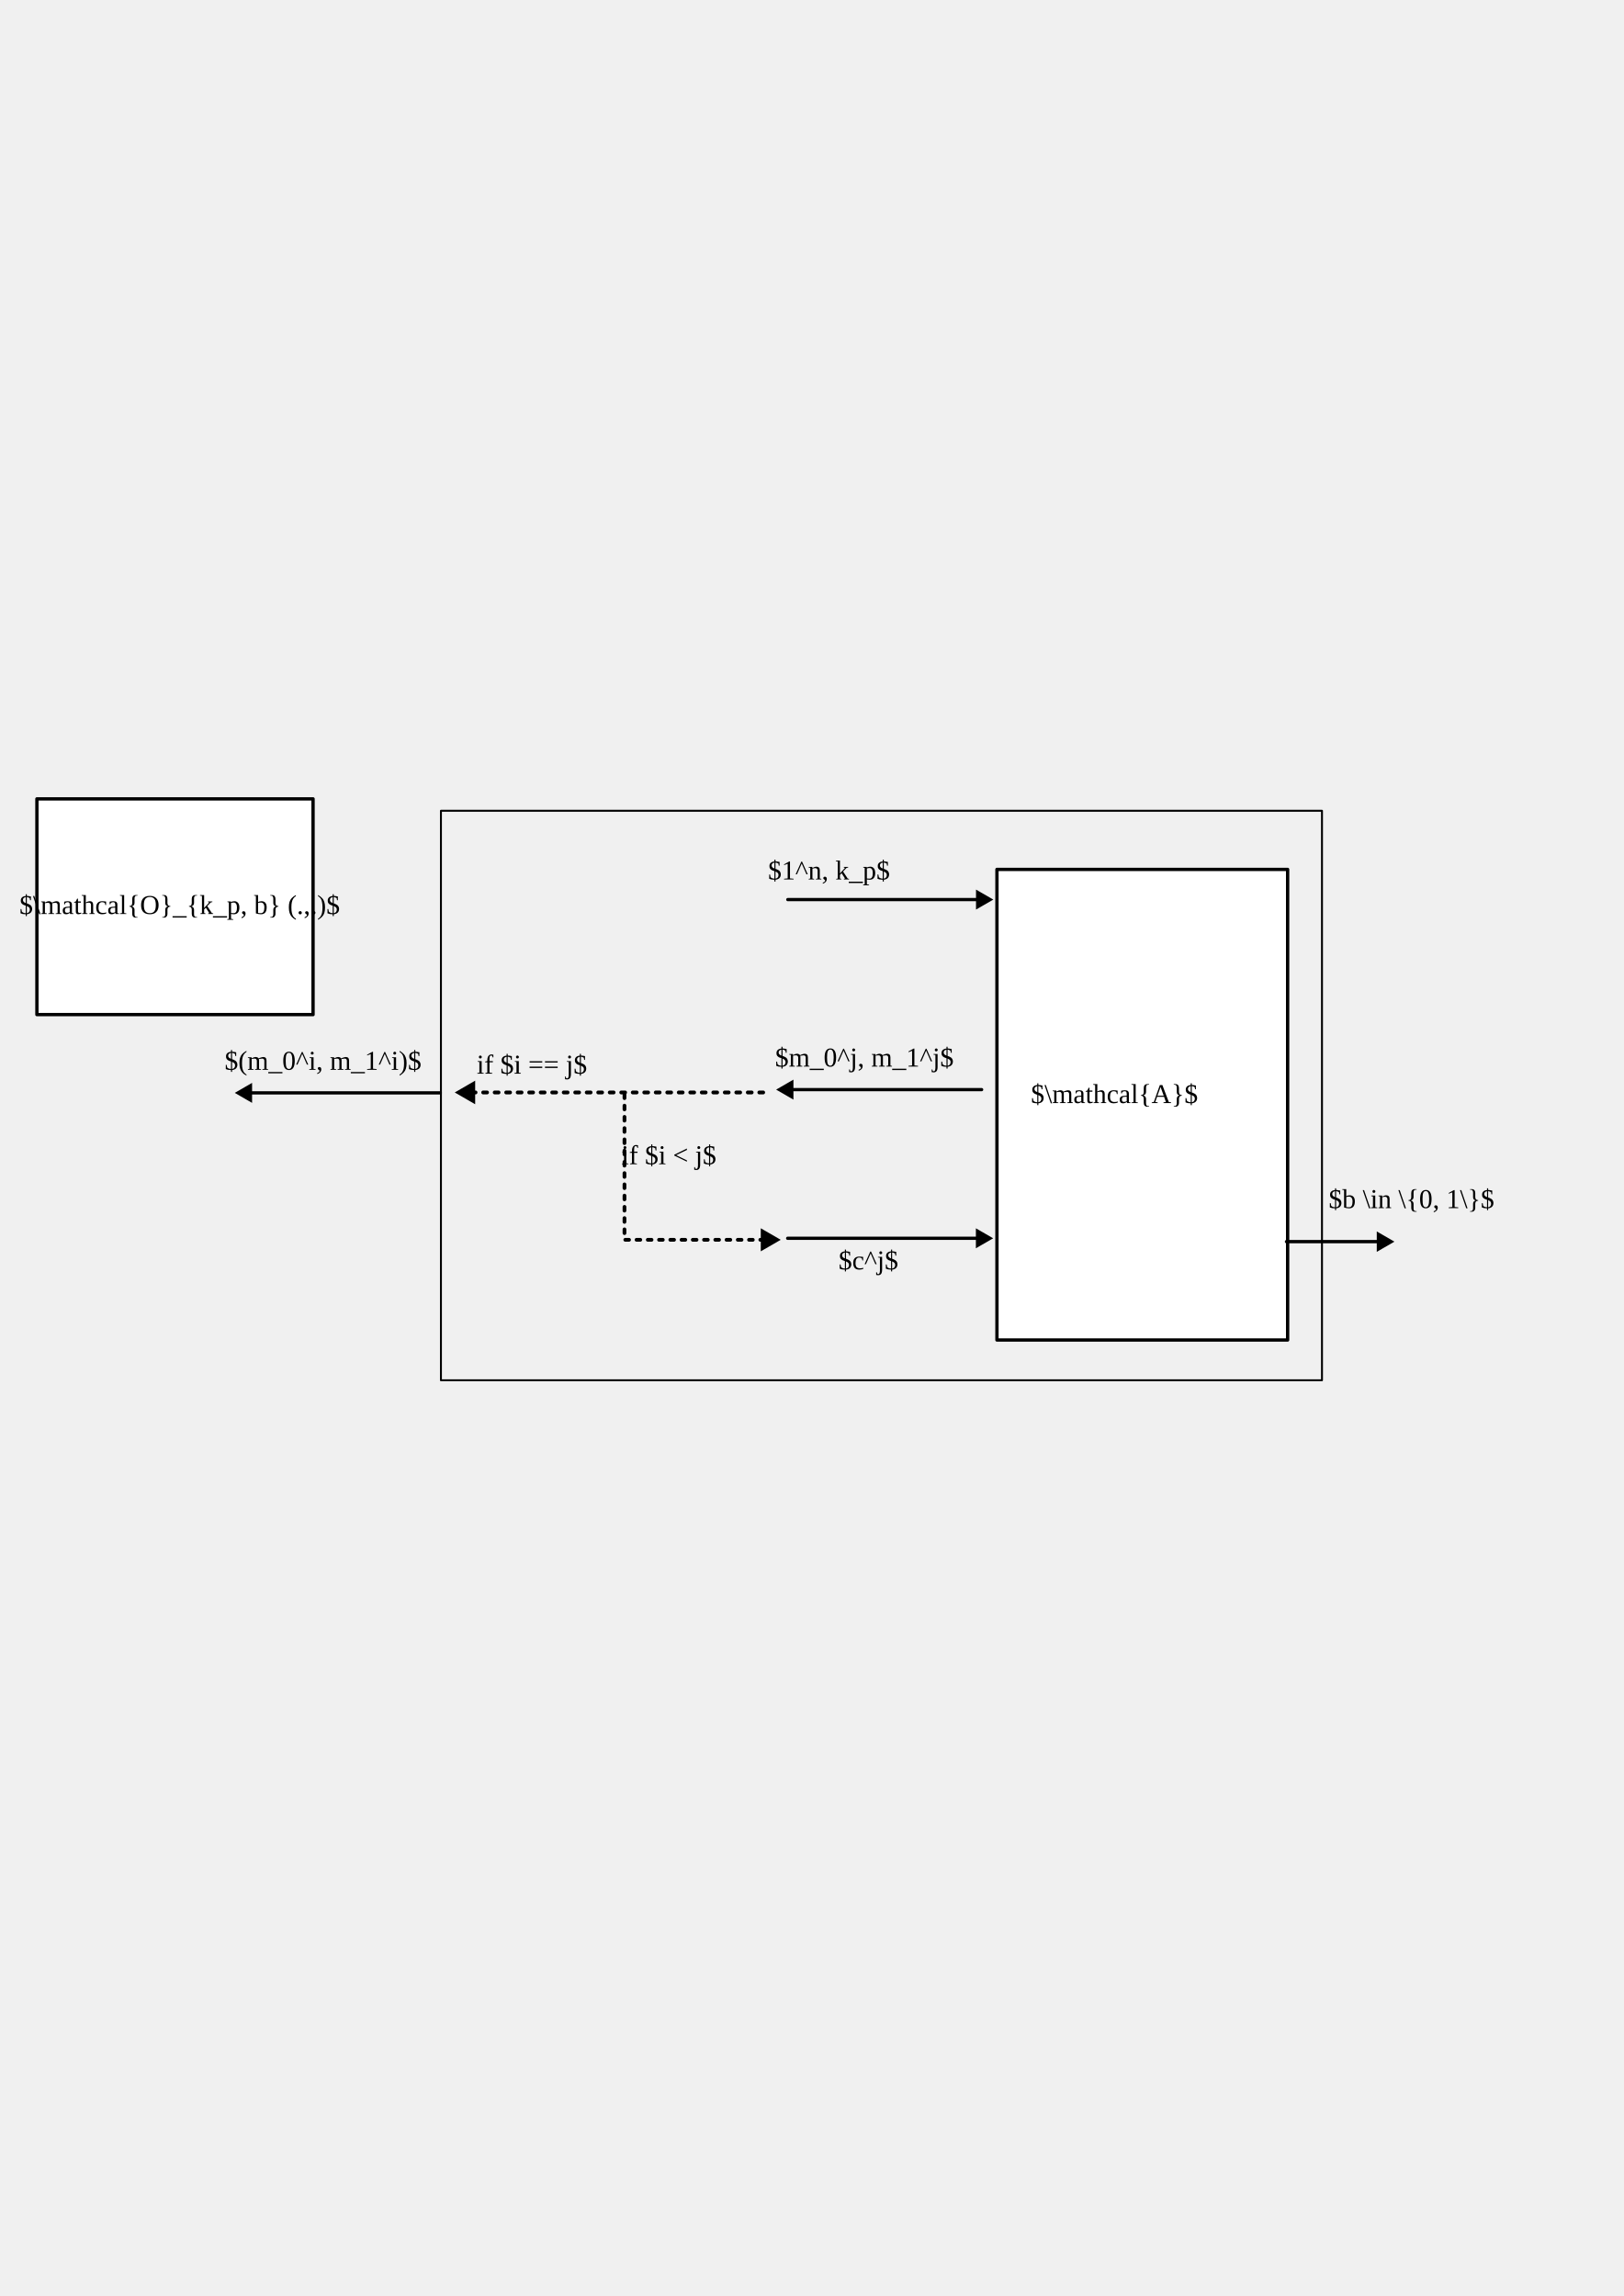
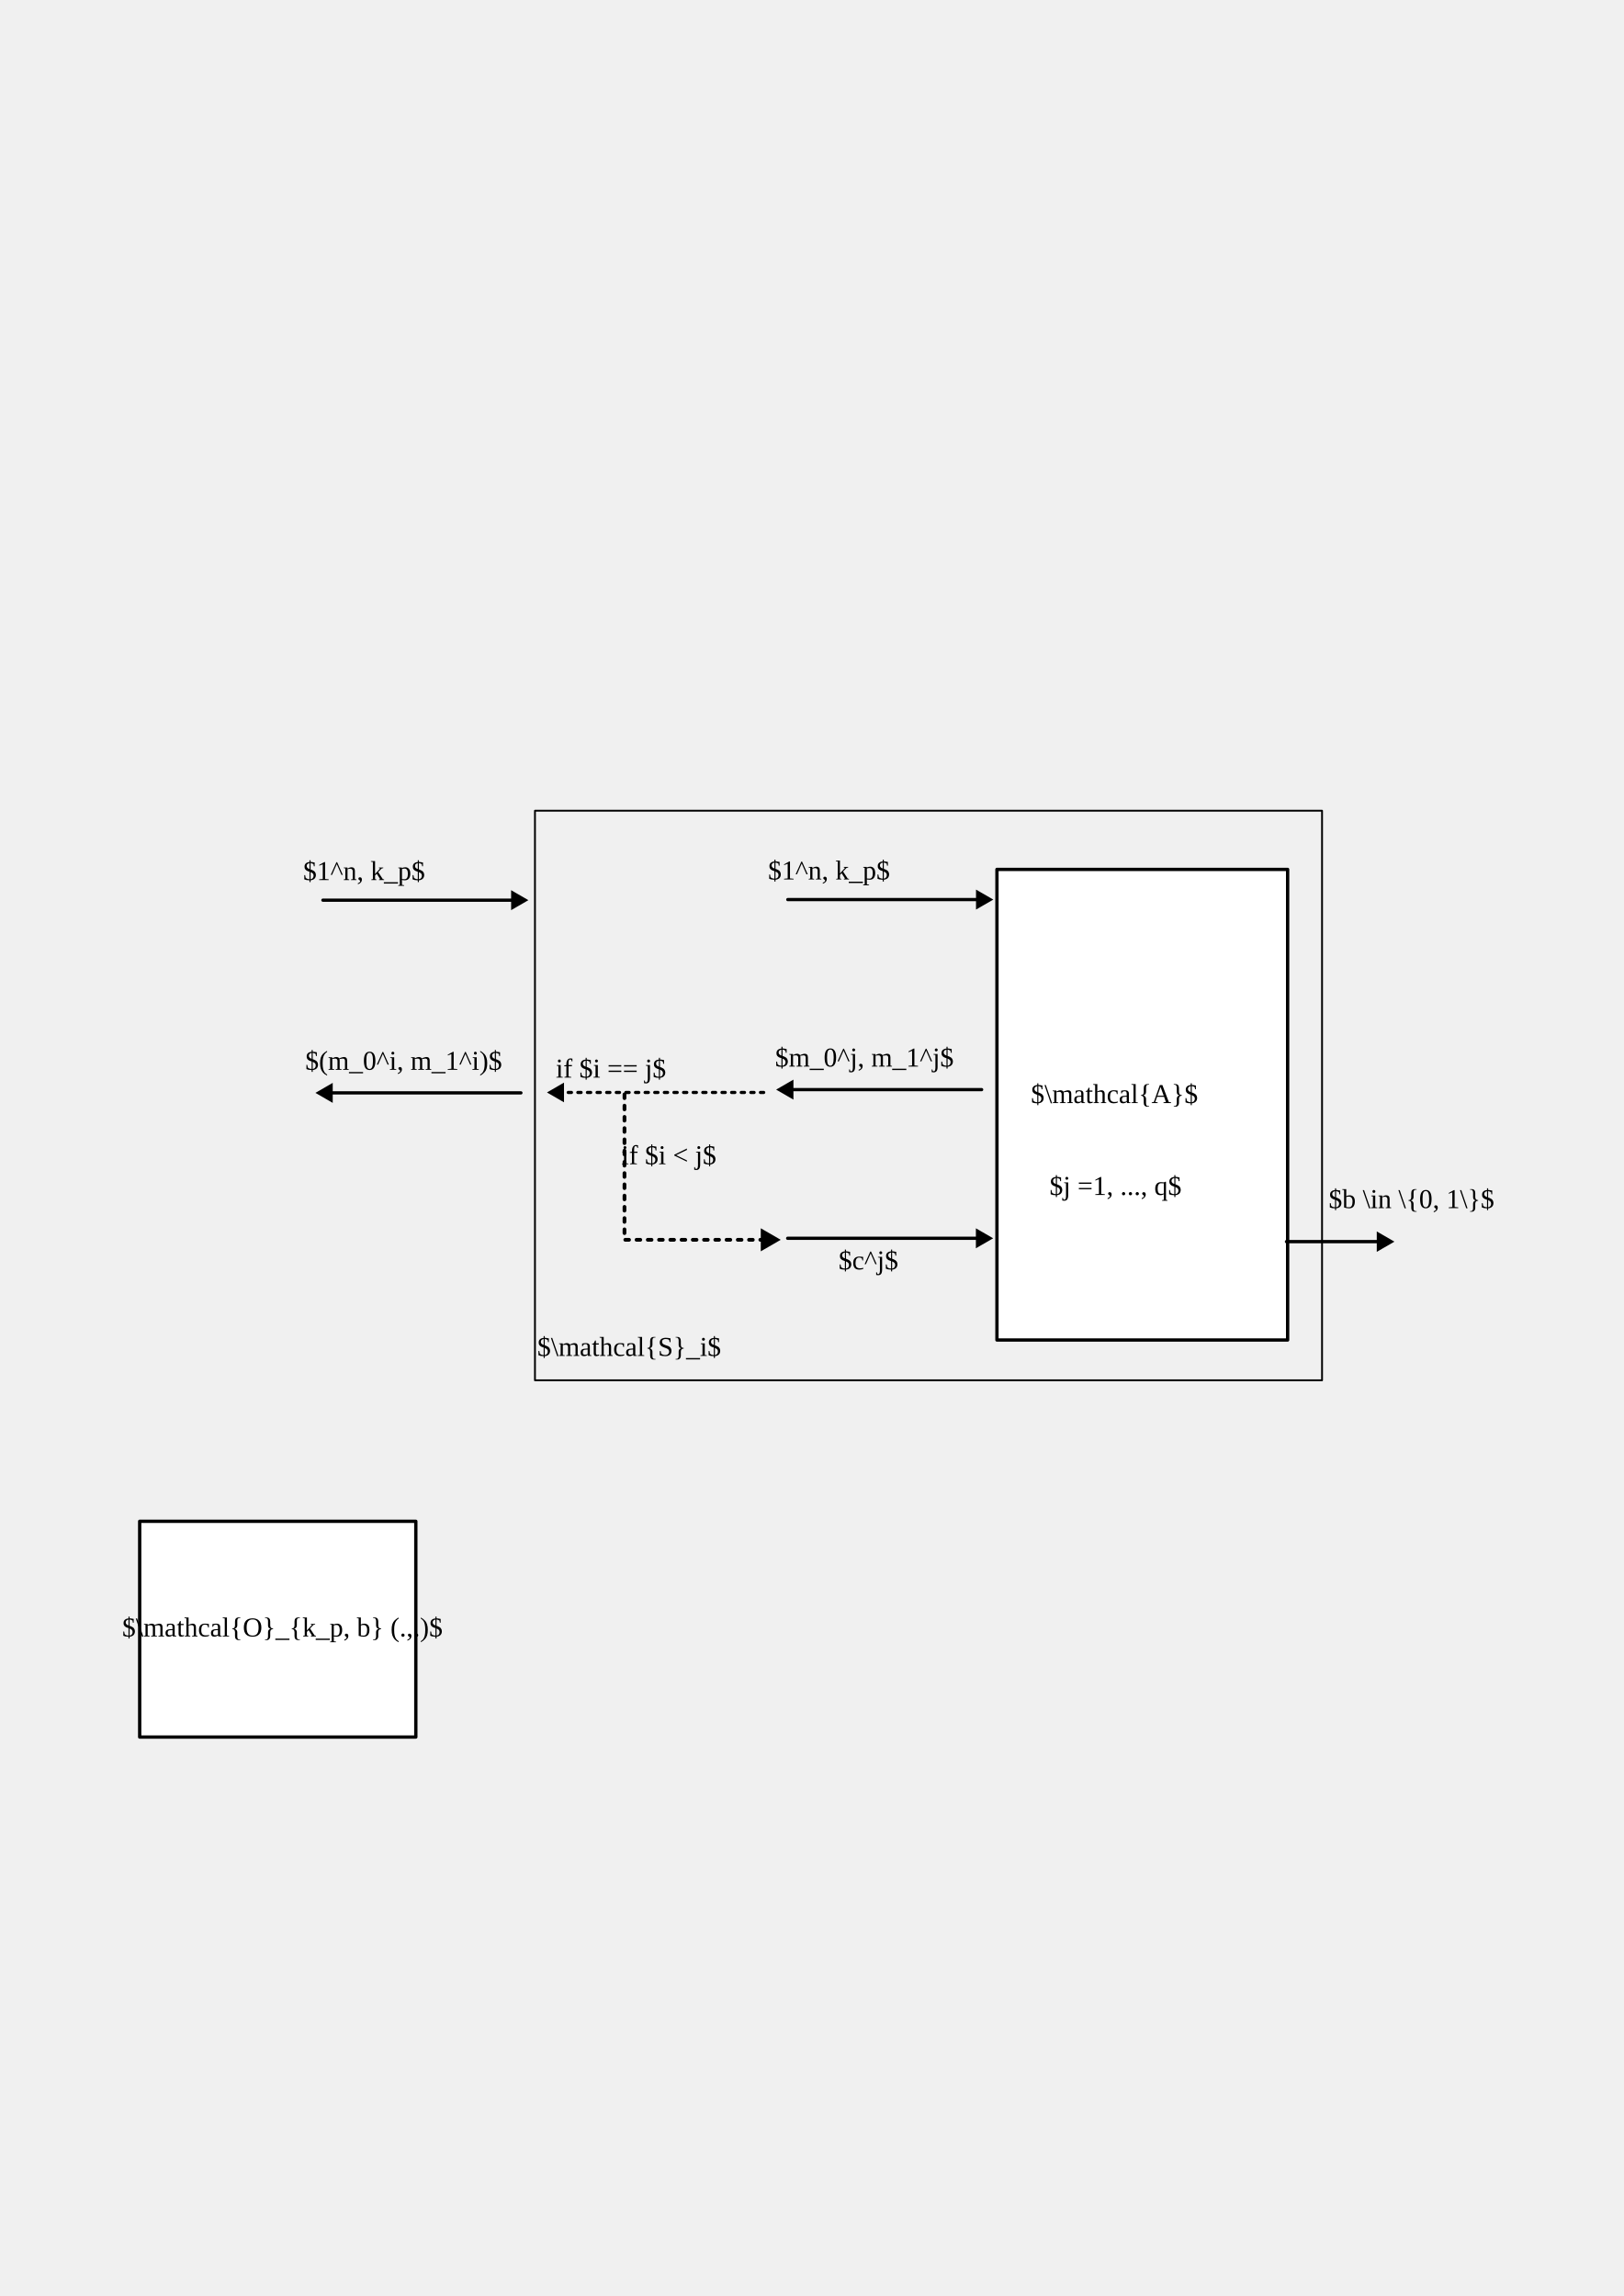
<svg xmlns="http://www.w3.org/2000/svg" width="210mm" height="297mm" viewBox="0 0 210 297" version="1.1" id="svg5">
  <defs id="defs2">
    <marker style="overflow:visible" id="marker3614" refX="0" refY="0" orient="auto-start-reverse" markerWidth="5.324" markerHeight="6.155" viewBox="0 0 5.324 6.155" preserveAspectRatio="xMidYMid">
      <path transform="scale(0.5)" style="fill:context-stroke;fill-rule:evenodd;stroke:context-stroke;stroke-width:1pt" d="M 5.77,0 -2.88,5 V -5 Z" id="path3612" />
    </marker>
    <marker style="overflow:visible" id="marker1580" refX="0" refY="0" orient="auto-start-reverse" markerWidth="5.324" markerHeight="6.155" viewBox="0 0 5.324 6.155" preserveAspectRatio="xMidYMid">
      <path transform="scale(0.5)" style="fill:context-stroke;fill-rule:evenodd;stroke:context-stroke;stroke-width:1pt" d="M 5.77,0 -2.88,5 V -5 Z" id="path1578" />
    </marker>
    <marker style="overflow:visible" id="marker1563" refX="0" refY="0" orient="auto-start-reverse" markerWidth="5.324" markerHeight="6.155" viewBox="0 0 5.324 6.155" preserveAspectRatio="xMidYMid">
      <path transform="scale(0.5)" style="fill:context-stroke;fill-rule:evenodd;stroke:context-stroke;stroke-width:1pt" d="M 5.77,0 -2.88,5 V -5 Z" id="path1561" />
    </marker>
    <marker style="overflow:visible" id="marker1345" refX="0" refY="0" orient="auto-start-reverse" markerWidth="5.324" markerHeight="6.155" viewBox="0 0 5.324 6.155" preserveAspectRatio="xMidYMid">
      <path transform="scale(0.5)" style="fill:context-stroke;fill-rule:evenodd;stroke:context-stroke;stroke-width:1pt" d="M 5.77,0 -2.88,5 V -5 Z" id="path1343" />
    </marker>
    <marker style="overflow:visible" id="TriangleStart" refX="0" refY="0" orient="auto-start-reverse" markerWidth="5.324" markerHeight="6.155" viewBox="0 0 5.324 6.155" preserveAspectRatio="xMidYMid">
      <path transform="scale(0.5)" style="fill:context-stroke;fill-rule:evenodd;stroke:context-stroke;stroke-width:1pt" d="M 5.77,0 -2.88,5 V -5 Z" id="path135" />
    </marker>
    <marker style="overflow:visible" id="marker1345-6" refX="0" refY="0" orient="auto-start-reverse" markerWidth="5.324" markerHeight="6.155" viewBox="0 0 5.324 6.155" preserveAspectRatio="xMidYMid">
      <path transform="scale(0.5)" style="fill:context-stroke;fill-rule:evenodd;stroke:context-stroke;stroke-width:1pt" d="M 5.77,0 -2.88,5 V -5 Z" id="path1343-9" />
    </marker>
    <marker style="overflow:visible" id="marker1563-9" refX="0" refY="0" orient="auto-start-reverse" markerWidth="5.324" markerHeight="6.155" viewBox="0 0 5.324 6.155" preserveAspectRatio="xMidYMid">
      <path transform="scale(0.5)" style="fill:context-stroke;fill-rule:evenodd;stroke:context-stroke;stroke-width:1pt" d="M 5.77,0 -2.88,5 V -5 Z" id="path1561-1" />
    </marker>
+     <marker style="overflow:visible" id="marker1345-60" refX="0" refY="0" orient="auto-start-reverse" markerWidth="5.324" markerHeight="6.155" viewBox="0 0 5.324 6.155" preserveAspectRatio="xMidYMid">
+       <path transform="scale(0.5)" style="fill:context-stroke;fill-rule:evenodd;stroke:context-stroke;stroke-width:1pt" d="M 5.77,0 -2.88,5 V -5 Z" id="path1343-5" />
+     </marker>
  </defs>
  <g id="layer1">
    <g id="g380" style="display:inline">
      <rect style="fill:#ffffff;stroke:#000000;stroke-width:0.429;stroke-linecap:round;stroke-linejoin:round" id="rect448" width="37.595" height="60.875" x="128.939" y="112.462" />
      <text xml:space="preserve" style="font-size:3.528px;font-family:'Times New Roman';-inkscape-font-specification:'Times New Roman, ';text-align:center;text-anchor:middle;fill:#000000;stroke-width:0.429;stroke-linecap:round;stroke-linejoin:round" x="147.218" y="142.687" id="text186">
        <tspan id="tspan184" style="stroke-width:0.429" x="147.218" y="142.687">$\mathcal{A}$</tspan>
      </text>
    </g>
    <path style="fill:#ffffff;stroke:#000000;stroke-width:0.429;stroke-linecap:round;stroke-linejoin:round;marker-end:url(#TriangleStart)" d="m 166.389,160.613 h 12.435" id="path568" />
    <path style="fill:#ffffff;stroke:#000000;stroke-width:0.42;stroke-linecap:round;stroke-linejoin:round;marker-end:url(#marker1345)" d="m 101.89,116.366 h 25.087" id="path1341" />
    <path style="fill:#ffffff;stroke:#000000;stroke-width:0.42;stroke-linecap:round;stroke-linejoin:round;marker-end:url(#marker1345-6)" d="m 101.873,160.179 h 25.087" id="path1341-4" />
    <text xml:space="preserve" style="font-size:3.528px;font-family:'Times New Roman';-inkscape-font-specification:'Times New Roman, ';text-align:center;text-anchor:middle;fill:#000000;stroke:none;stroke-width:0.429;stroke-linecap:round;stroke-linejoin:round" x="73.599" y="104.977" id="text2557">
      <tspan id="tspan2555" style="stroke-width:0.429;fill:#000000;stroke:none" x="73.599" y="104.977" />
    </text>
    <text xml:space="preserve" style="font-size:3.528px;font-family:'Times New Roman';-inkscape-font-specification:'Times New Roman, ';text-align:center;text-anchor:middle;fill:#000000;stroke:none;stroke-width:0.429;stroke-linecap:round;stroke-linejoin:round" x="109.418" y="113.764" id="text2561">
      <tspan id="tspan2559" style="stroke-width:0.429" x="109.418" y="113.764">$1^n, k_p$</tspan>
    </text>
+     <path style="fill:#ffffff;stroke:#000000;stroke-width:0.42;stroke-linecap:round;stroke-linejoin:round;marker-end:url(#marker1345-60)" d="M 41.762,116.441 H 66.849" id="path1341-5" />
+     <text xml:space="preserve" style="font-size:3.528px;font-family:'Times New Roman';-inkscape-font-specification:'Times New Roman, ';text-align:center;text-anchor:middle;fill:#000000;stroke:none;stroke-width:0.429;stroke-linecap:round;stroke-linejoin:round" x="49.29" y="113.838" id="text2561-1">
+       <tspan id="tspan2559-6" style="stroke-width:0.429" x="49.29" y="113.838">$1^n, k_p$</tspan>
+     </text>
    <g id="g616">
      <path style="fill:#ffffff;stroke:#000000;stroke-width:0.42;stroke-linecap:round;stroke-linejoin:round;marker-start:url(#marker1563)" d="m 101.873,140.948 h 25.087" id="path1341-4-7" />
      <text xml:space="preserve" style="font-size:3.528px;font-family:'Times New Roman';-inkscape-font-specification:'Times New Roman, ';text-align:center;text-anchor:middle;fill:#000000;stroke:none;stroke-width:0.429;stroke-linecap:round;stroke-linejoin:round" x="114.88" y="137.964" id="text2561-8">
        <tspan id="tspan2559-4" style="stroke-width:0.429" x="114.88" y="137.964">$m_0^j, m_1^j$</tspan>
      </text>
    </g>
-     <g id="g616-2" transform="translate(-70.0153,0.4212067)">
+     <g id="g616-2" transform="translate(-59.58634,0.4212067)">
      <path style="fill:#ffffff;stroke:#000000;stroke-width:0.42;stroke-linecap:round;stroke-linejoin:round;marker-start:url(#marker1563-9)" d="m 101.873,140.948 h 25.087" id="path1341-4-7-7" />
      <text xml:space="preserve" style="font-size:3.528px;font-family:'Times New Roman';-inkscape-font-specification:'Times New Roman, ';text-align:center;text-anchor:middle;fill:#000000;stroke:none;stroke-width:0.429;stroke-linecap:round;stroke-linejoin:round" x="114.88" y="137.964" id="text2561-8-0">
        <tspan id="tspan2559-4-8" style="stroke-width:0.429" x="114.88" y="137.964">$(m_0^i, m_1^i)$</tspan>
      </text>
    </g>
-     <g id="g375" transform="translate(-59.09746,-33.1273)">
+     <g id="g375" transform="translate(-45.80565,60.3244)">
      <rect style="fill:#ffffff;stroke:#000000;stroke-width:0.429;stroke-linecap:round;stroke-linejoin:round" id="rect1727" width="35.715" height="27.907" x="63.871" y="136.465" />
      <text xml:space="preserve" style="font-size:3.528px;font-family:'Times New Roman';-inkscape-font-specification:'Times New Roman, ';text-align:center;text-anchor:middle;fill:#000000;stroke:none;stroke-width:0.429;stroke-linecap:round;stroke-linejoin:round" x="85.415" y="151.359" id="text2596">
        <tspan id="tspan2594" style="stroke-width:0.429" x="85.415" y="151.359">$\mathcal{O}_{k_p, b} (.,.)$</tspan>
      </text>
    </g>
    <text xml:space="preserve" style="font-size:3.528px;font-family:'Times New Roman';-inkscape-font-specification:'Times New Roman, ';text-align:center;text-anchor:middle;fill:#000000;stroke:none;stroke-width:0.429;stroke-linecap:round;stroke-linejoin:round" x="184.753" y="156.275" id="text2600">
      <tspan id="tspan2598" style="stroke-width:0.429" x="184.753" y="156.275">$b \in \{0, 1\}$</tspan>
    </text>
    <text xml:space="preserve" style="font-size:3.528px;font-family:'Times New Roman';-inkscape-font-specification:'Times New Roman, ';text-align:center;text-anchor:middle;fill:#000000;stroke-width:0.3;stroke-linecap:round;stroke-linejoin:round" x="114.514" y="164.205" id="text472">
      <tspan id="tspan470" style="stroke-width:0.3" x="114.514" y="164.205">$c^j$</tspan>
    </text>
-     <rect style="fill:none;stroke:#000000;stroke-width:0.251;stroke-linecap:round;stroke-linejoin:round" id="rect576" width="113.949" height="73.665" x="57.028" y="104.879" />
-     <path style="fill:none;stroke:#000000;stroke-width:0.496;stroke-linecap:round;stroke-linejoin:round;stroke-dasharray:0.496,0.992;marker-end:url(#marker1580);stroke-dashoffset:7.043" d="M 99.099,141.315 H 60.576" id="path801" />
-     <text xml:space="preserve" style="font-size:3.528px;font-family:'Times New Roman';-inkscape-font-specification:'Times New Roman, ';text-align:center;text-anchor:middle;fill:#000000;stroke:none;stroke-width:0.496;stroke-linecap:round;stroke-linejoin:round;stroke-dasharray:0.496, 0.992;stroke-dashoffset:7.043" x="70.997" y="138.884" id="text2602">
-       <tspan id="tspan2600" style="fill:#000000;stroke:none;stroke-width:0.496" x="70.997" y="138.884">if $i == j$</tspan>
+     <rect style="fill:none;stroke:#000000;stroke-width:0.238;stroke-linecap:round;stroke-linejoin:round" id="rect576" width="101.796" height="73.679" x="69.189" y="104.872" />
+     <path style="fill:none;stroke:#000000;stroke-width:0.414;stroke-linecap:round;stroke-linejoin:round;stroke-dasharray:0.414, 0.829;stroke-dashoffset:5.884;marker-end:url(#marker1580)" d="M 99.099,141.315 H 72.211" id="path801" />
+     <text xml:space="preserve" style="font-size:3.528px;font-family:'Times New Roman';-inkscape-font-specification:'Times New Roman, ';text-align:center;text-anchor:middle;fill:#000000;stroke:none;stroke-width:0.496;stroke-linecap:round;stroke-linejoin:round;stroke-dasharray:0.496, 0.992;stroke-dashoffset:7.043" x="81.221" y="139.396" id="text2602">
+       <tspan id="tspan2600" style="fill:#000000;stroke:none;stroke-width:0.496" x="81.221" y="139.396">if $i == j$</tspan>
    </text>
    <path style="fill:none;stroke:#000000;stroke-width:0.485;stroke-linecap:round;stroke-linejoin:round;stroke-dasharray:0.485, 0.97;stroke-dashoffset:6.887;marker-end:url(#marker3614)" d="m 80.766,141.177 c 0,19.198 0,19.198 0,19.198 h 18.487" id="path3402" />
    <text xml:space="preserve" style="font-size:3.528px;font-family:'Times New Roman';-inkscape-font-specification:'Times New Roman, ';text-align:center;text-anchor:middle;fill:none;stroke:#000000;stroke-width:0.496;stroke-linecap:round;stroke-linejoin:round;stroke-dasharray:0.496, 0.992;stroke-dashoffset:7.043" x="88.71" y="150.597" id="text4566">
      <tspan id="tspan4564" style="fill:#000000;stroke:none;stroke-width:0.496" x="88.71" y="150.597">if $i &lt; j$</tspan>
    </text>
+     <text xml:space="preserve" style="font-size:3.528px;font-family:'Times New Roman';-inkscape-font-specification:'Times New Roman, ';text-align:center;text-anchor:middle;fill:#000000;stroke:none;stroke-width:0.496;stroke-linecap:round;stroke-linejoin:round;stroke-dashoffset:26.62" x="146.476" y="154.573" id="text567">
+       <tspan id="tspan565" style="fill:#000000;stroke:none;stroke-width:0.496" x="146.476" y="154.573">$j =1, ..., q$</tspan>
+     </text>
+     <text xml:space="preserve" style="font-size:3.528px;font-family:'Times New Roman';-inkscape-font-specification:'Times New Roman, ';text-align:center;text-anchor:middle;fill:#000000;stroke:none;stroke-width:0.496;stroke-linecap:round;stroke-linejoin:round;stroke-dashoffset:26.62" x="83.576" y="175.395" id="text621">
+       <tspan id="tspan619" style="stroke-width:0.496" x="83.576" y="175.395">$\mathcal{S}_i$</tspan>
+     </text>
  </g>
</svg>
